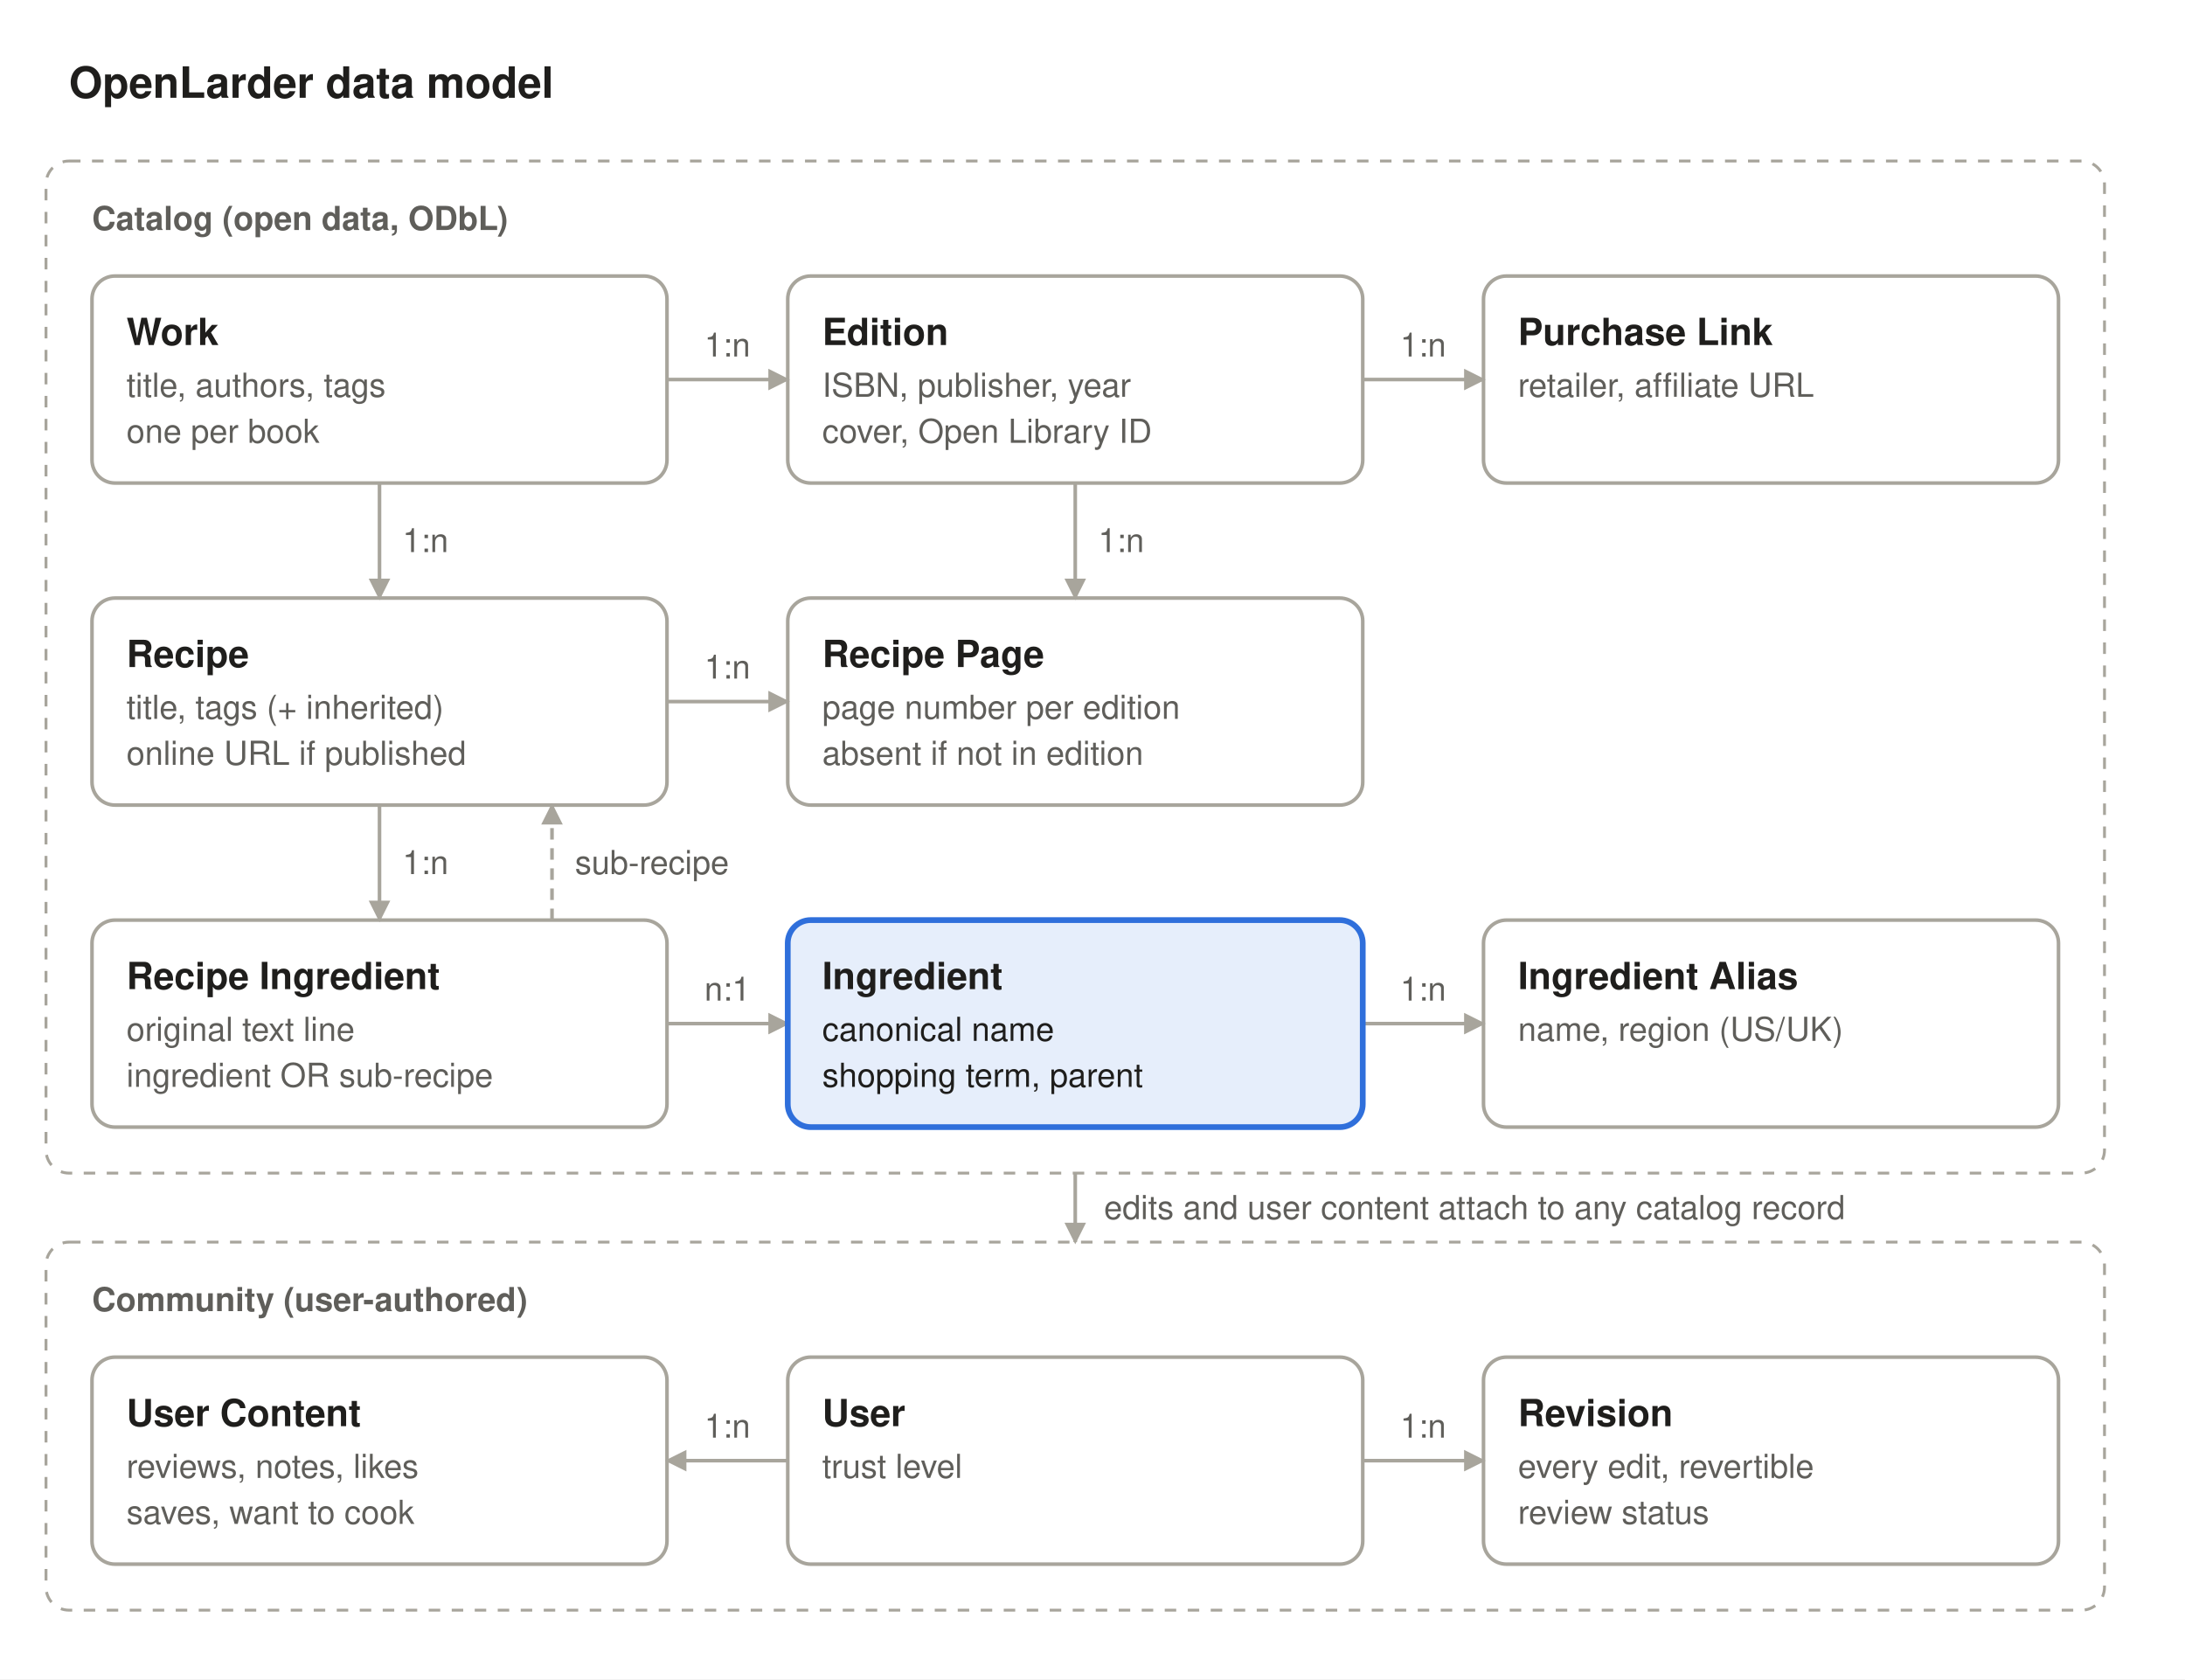
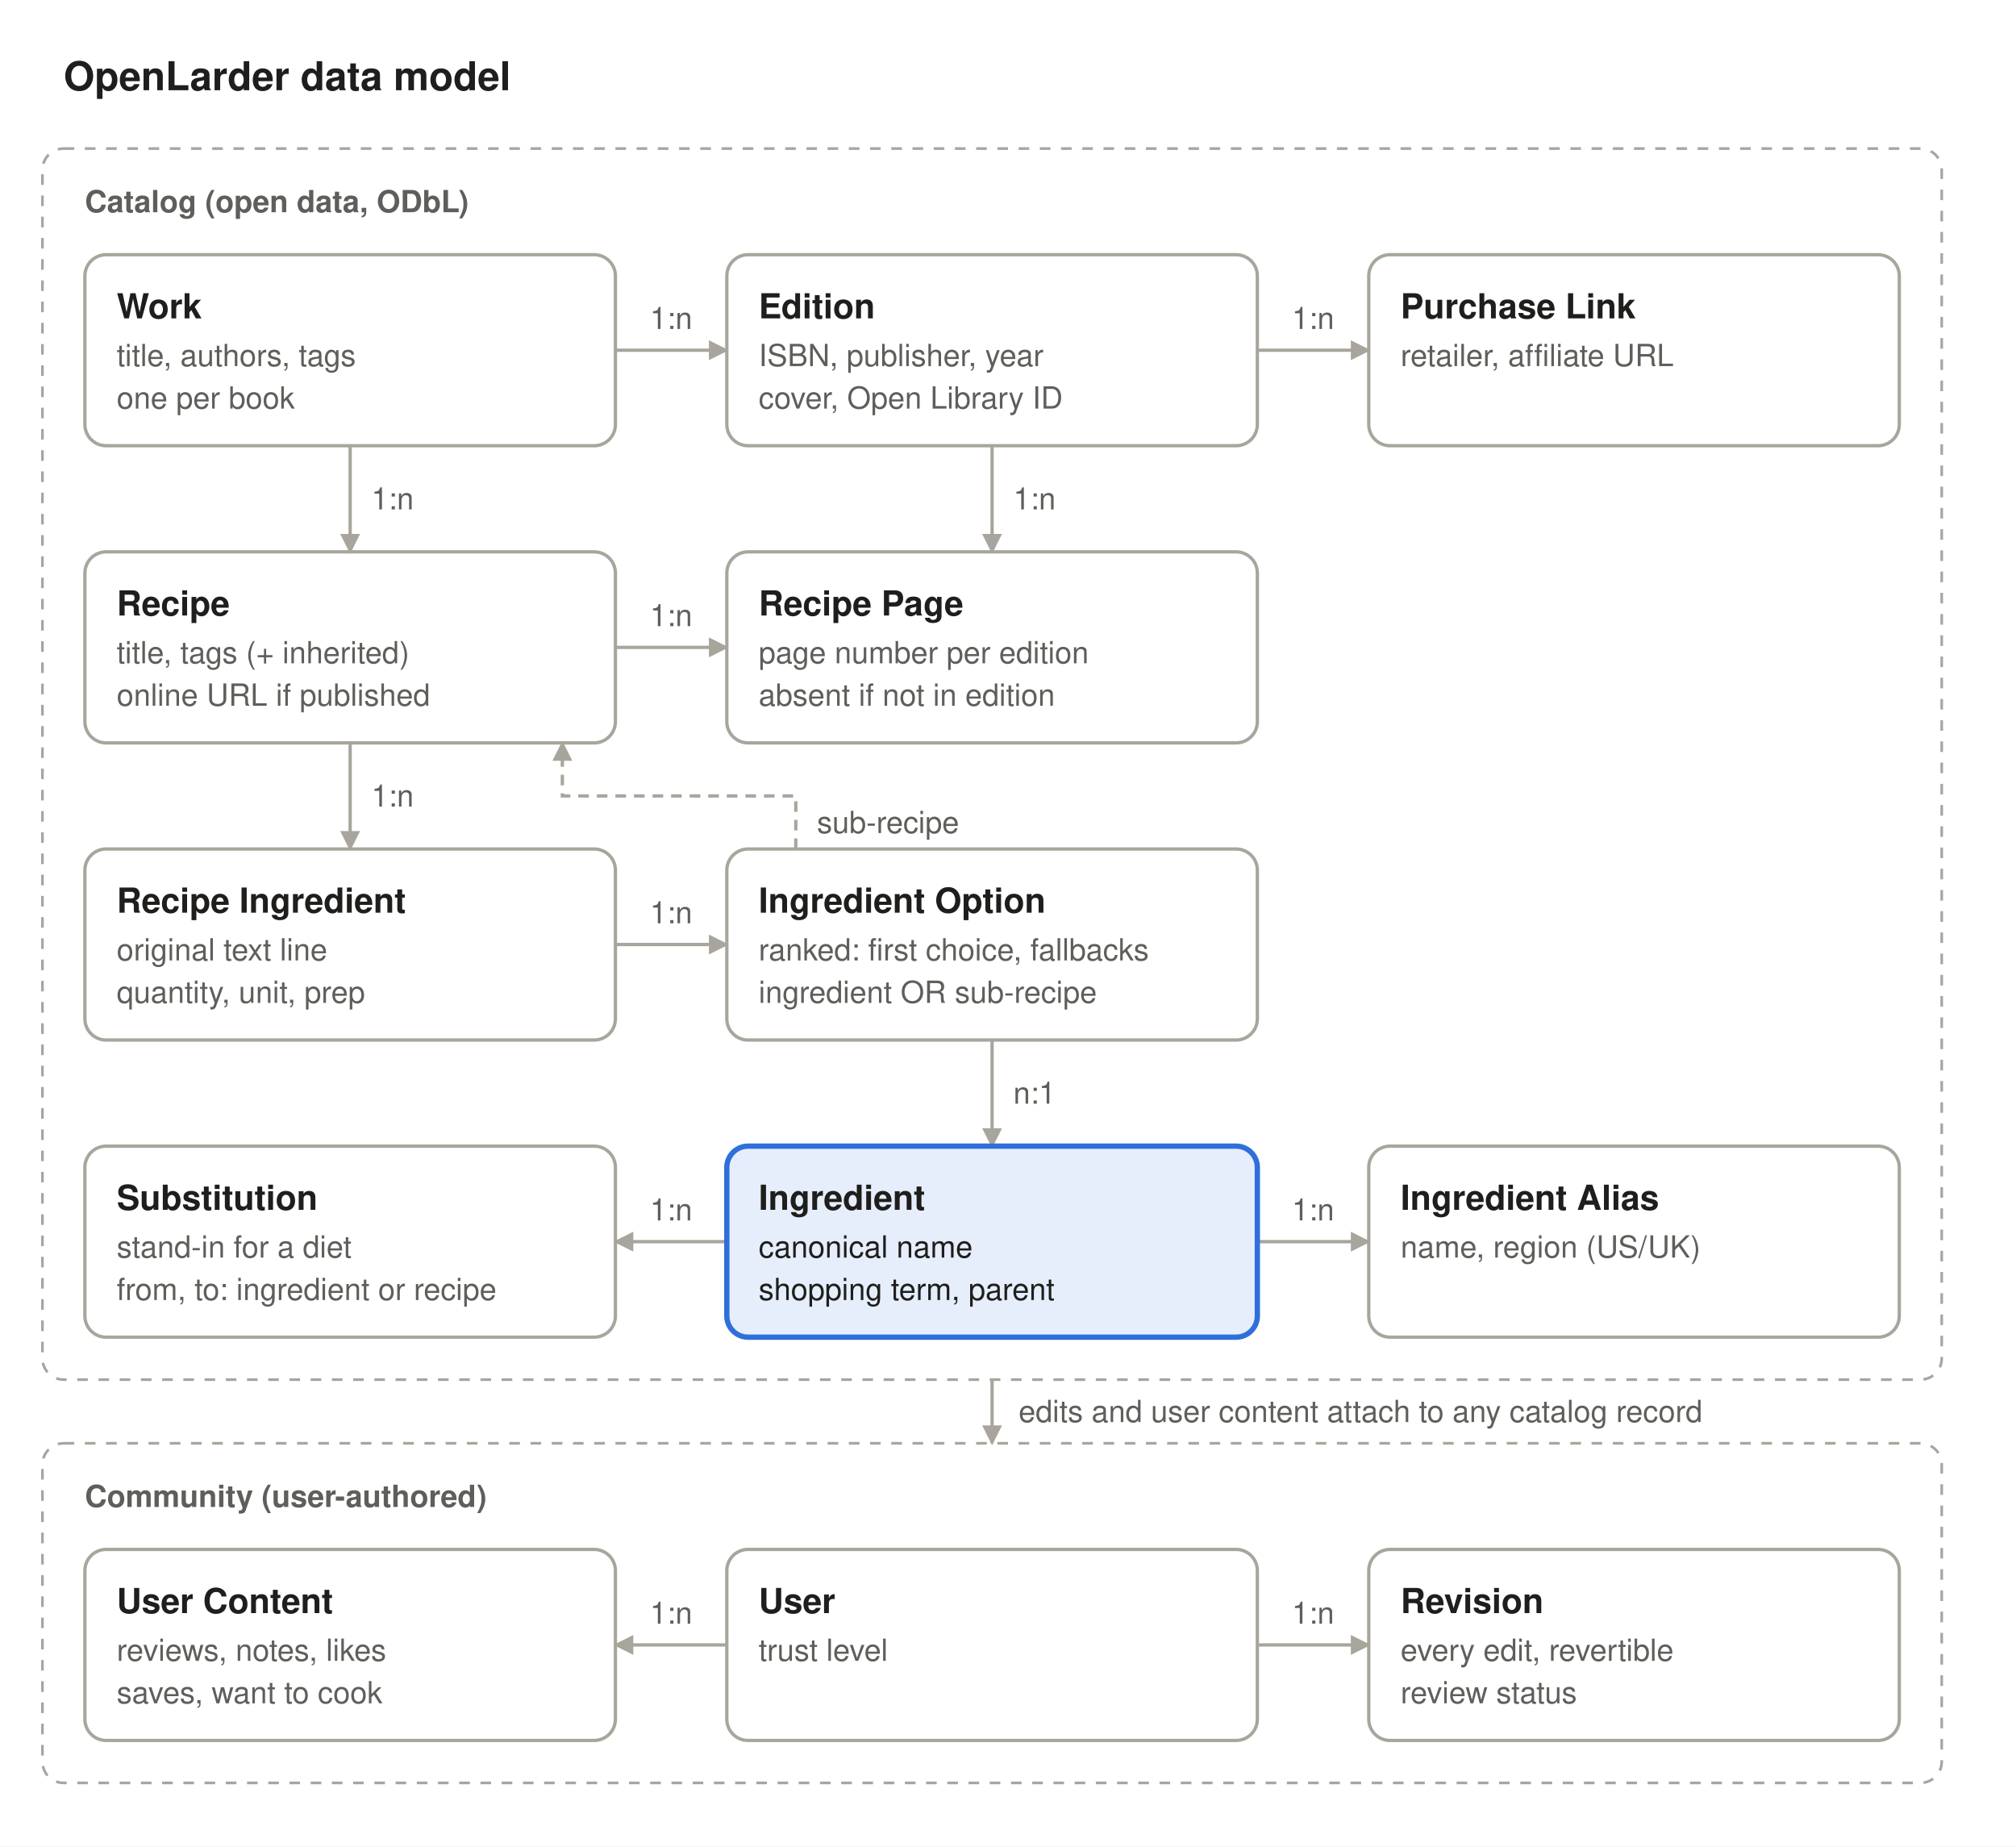
- <svg xmlns="http://www.w3.org/2000/svg" viewBox="0 0 760 584" width="760" height="584" font-family="Helvetica, Arial, DejaVu Sans, sans-serif" font-size="13">
+ <svg xmlns="http://www.w3.org/2000/svg" viewBox="0 0 760 696" width="760" height="696" font-family="Helvetica, Arial, DejaVu Sans, sans-serif" font-size="13">
  <defs>
    <marker id="a" viewBox="0 0 10 10" refX="9" refY="5" markerWidth="6" markerHeight="6" orient="auto-start-reverse">
      <path d="M0 0L10 5L0 10z" fill="#a8a59c" />
    </marker>
  </defs>
-   <rect width="760" height="584" fill="#ffffff" />
+   <rect width="760" height="696" fill="#ffffff" />
  <text x="24" y="34" font-size="15" font-weight="600" fill="#1f1e1c">OpenLarder data model</text>
-   <rect x="16" y="56" width="716" height="352" rx="8" fill="none" stroke="#a8a59c" stroke-dasharray="4 4" />
+   <rect x="16" y="56" width="716" height="464" rx="8" fill="none" stroke="#a8a59c" stroke-dasharray="4 4" />
  <text x="32" y="80" font-size="11.5" font-weight="600" fill="#5f5e5a">Catalog (open data, ODbL)</text>
-   <rect x="16" y="432" width="716" height="128" rx="8" fill="none" stroke="#a8a59c" stroke-dasharray="4 4" />
-   <text x="32" y="456" font-size="11.5" font-weight="600" fill="#5f5e5a">Community (user-authored)</text>
+   <rect x="16" y="544" width="716" height="128" rx="8" fill="none" stroke="#a8a59c" stroke-dasharray="4 4" />
+   <text x="32" y="568" font-size="11.5" font-weight="600" fill="#5f5e5a">Community (user-authored)</text>
  <g fill="none" stroke="#a8a59c" stroke-width="1.25">
    <path d="M232 132H274" marker-end="url(#a)" />
    <path d="M474 132H516" marker-end="url(#a)" />
    <path d="M132 168V208" marker-end="url(#a)" />
    <path d="M232 244H274" marker-end="url(#a)" />
    <path d="M374 168V208" marker-end="url(#a)" />
    <path d="M132 280V320" marker-end="url(#a)" />
-     <path d="M192 320V280" stroke-dasharray="4 3" marker-end="url(#a)" />
    <path d="M232 356H274" marker-end="url(#a)" />
-     <path d="M474 356H516" marker-end="url(#a)" />
-     <path d="M374 408V432" marker-end="url(#a)" />
-     <path d="M274 508H232" marker-end="url(#a)" />
-     <path d="M474 508H516" marker-end="url(#a)" />
+     <path d="M300 320V300H212V280" stroke-dasharray="4 3" marker-end="url(#a)" />
+     <path d="M374 392V432" marker-end="url(#a)" />
+     <path d="M474 468H516" marker-end="url(#a)" />
+     <path d="M274 468H232" marker-end="url(#a)" />
+     <path d="M374 520V544" marker-end="url(#a)" />
+     <path d="M274 620H232" marker-end="url(#a)" />
+     <path d="M474 620H516" marker-end="url(#a)" />
  </g>
  <g fill="none" stroke="#a8a59c" stroke-width="1.25">
    <rect x="32" y="96" width="200" height="72" rx="8" />
    <rect x="274" y="96" width="200" height="72" rx="8" />
    <rect x="516" y="96" width="200" height="72" rx="8" />
    <rect x="32" y="208" width="200" height="72" rx="8" />
    <rect x="274" y="208" width="200" height="72" rx="8" />
    <rect x="32" y="320" width="200" height="72" rx="8" />
-     <rect x="516" y="320" width="200" height="72" rx="8" />
-     <rect x="32" y="472" width="200" height="72" rx="8" />
-     <rect x="274" y="472" width="200" height="72" rx="8" />
-     <rect x="516" y="472" width="200" height="72" rx="8" />
+     <rect x="274" y="320" width="200" height="72" rx="8" />
+     <rect x="32" y="432" width="200" height="72" rx="8" />
+     <rect x="516" y="432" width="200" height="72" rx="8" />
+     <rect x="32" y="584" width="200" height="72" rx="8" />
+     <rect x="274" y="584" width="200" height="72" rx="8" />
+     <rect x="516" y="584" width="200" height="72" rx="8" />
  </g>
-   <rect x="274" y="320" width="200" height="72" rx="8" fill="#2f6fdb" fill-opacity="0.12" stroke="#2f6fdb" stroke-width="2" />
+   <rect x="274" y="432" width="200" height="72" rx="8" fill="#2f6fdb" fill-opacity="0.12" stroke="#2f6fdb" stroke-width="2" />
  <g fill="#1f1e1c" font-weight="600">
    <text x="44" y="120">Work</text>
    <text x="286" y="120">Edition</text>
    <text x="528" y="120">Purchase Link</text>
    <text x="44" y="232">Recipe</text>
    <text x="286" y="232">Recipe Page</text>
    <text x="44" y="344">Recipe Ingredient</text>
-     <text x="286" y="344">Ingredient</text>
-     <text x="528" y="344">Ingredient Alias</text>
-     <text x="44" y="496">User Content</text>
-     <text x="286" y="496">User</text>
-     <text x="528" y="496">Revision</text>
+     <text x="286" y="344">Ingredient Option</text>
+     <text x="44" y="456">Substitution</text>
+     <text x="286" y="456">Ingredient</text>
+     <text x="528" y="456">Ingredient Alias</text>
+     <text x="44" y="608">User Content</text>
+     <text x="286" y="608">User</text>
+     <text x="528" y="608">Revision</text>
  </g>
  <g fill="#5f5e5a" font-size="11.5">
    <text x="44" y="138">title, authors, tags</text>
    <text x="44" y="154">one per book</text>
    <text x="286" y="138">ISBN, publisher, year</text>
    <text x="286" y="154">cover, Open Library ID</text>
    <text x="528" y="138">retailer, affiliate URL</text>
    <text x="44" y="250">title, tags (+ inherited)</text>
    <text x="44" y="266">online URL if published</text>
    <text x="286" y="250">page number per edition</text>
    <text x="286" y="266">absent if not in edition</text>
    <text x="44" y="362">original text line</text>
-     <text x="44" y="378">ingredient OR sub-recipe</text>
-     <text x="528" y="362">name, region (US/UK)</text>
-     <text x="44" y="514">reviews, notes, likes</text>
-     <text x="44" y="530">saves, want to cook</text>
-     <text x="286" y="514">trust level</text>
-     <text x="528" y="514">every edit, revertible</text>
-     <text x="528" y="530">review status</text>
+     <text x="44" y="378">quantity, unit, prep</text>
+     <text x="286" y="362">ranked: first choice, fallbacks</text>
+     <text x="286" y="378">ingredient OR sub-recipe</text>
+     <text x="44" y="474">stand-in for a diet</text>
+     <text x="44" y="490">from, to: ingredient or recipe</text>
+     <text x="528" y="474">name, region (US/UK)</text>
+     <text x="44" y="626">reviews, notes, likes</text>
+     <text x="44" y="642">saves, want to cook</text>
+     <text x="286" y="626">trust level</text>
+     <text x="528" y="626">every edit, revertible</text>
+     <text x="528" y="642">review status</text>
  </g>
  <g fill="#1f1e1c" font-size="11.5">
-     <text x="286" y="362">canonical name</text>
-     <text x="286" y="378">shopping term, parent</text>
+     <text x="286" y="474">canonical name</text>
+     <text x="286" y="490">shopping term, parent</text>
  </g>
  <g fill="#5f5e5a" font-size="11.5">
    <text x="253" y="124" text-anchor="middle">1:n</text>
    <text x="495" y="124" text-anchor="middle">1:n</text>
    <text x="140" y="192">1:n</text>
    <text x="382" y="192">1:n</text>
    <text x="253" y="236" text-anchor="middle">1:n</text>
    <text x="140" y="304">1:n</text>
-     <text x="200" y="304">sub-recipe</text>
-     <text x="253" y="348" text-anchor="middle">n:1</text>
-     <text x="495" y="348" text-anchor="middle">1:n</text>
-     <text x="384" y="424">edits and user content attach to any catalog record</text>
-     <text x="253" y="500" text-anchor="middle">1:n</text>
-     <text x="495" y="500" text-anchor="middle">1:n</text>
+     <text x="253" y="348" text-anchor="middle">1:n</text>
+     <text x="308" y="314">sub-recipe</text>
+     <text x="382" y="416">n:1</text>
+     <text x="495" y="460" text-anchor="middle">1:n</text>
+     <text x="253" y="460" text-anchor="middle">1:n</text>
+     <text x="384" y="536">edits and user content attach to any catalog record</text>
+     <text x="253" y="612" text-anchor="middle">1:n</text>
+     <text x="495" y="612" text-anchor="middle">1:n</text>
  </g>
</svg>
